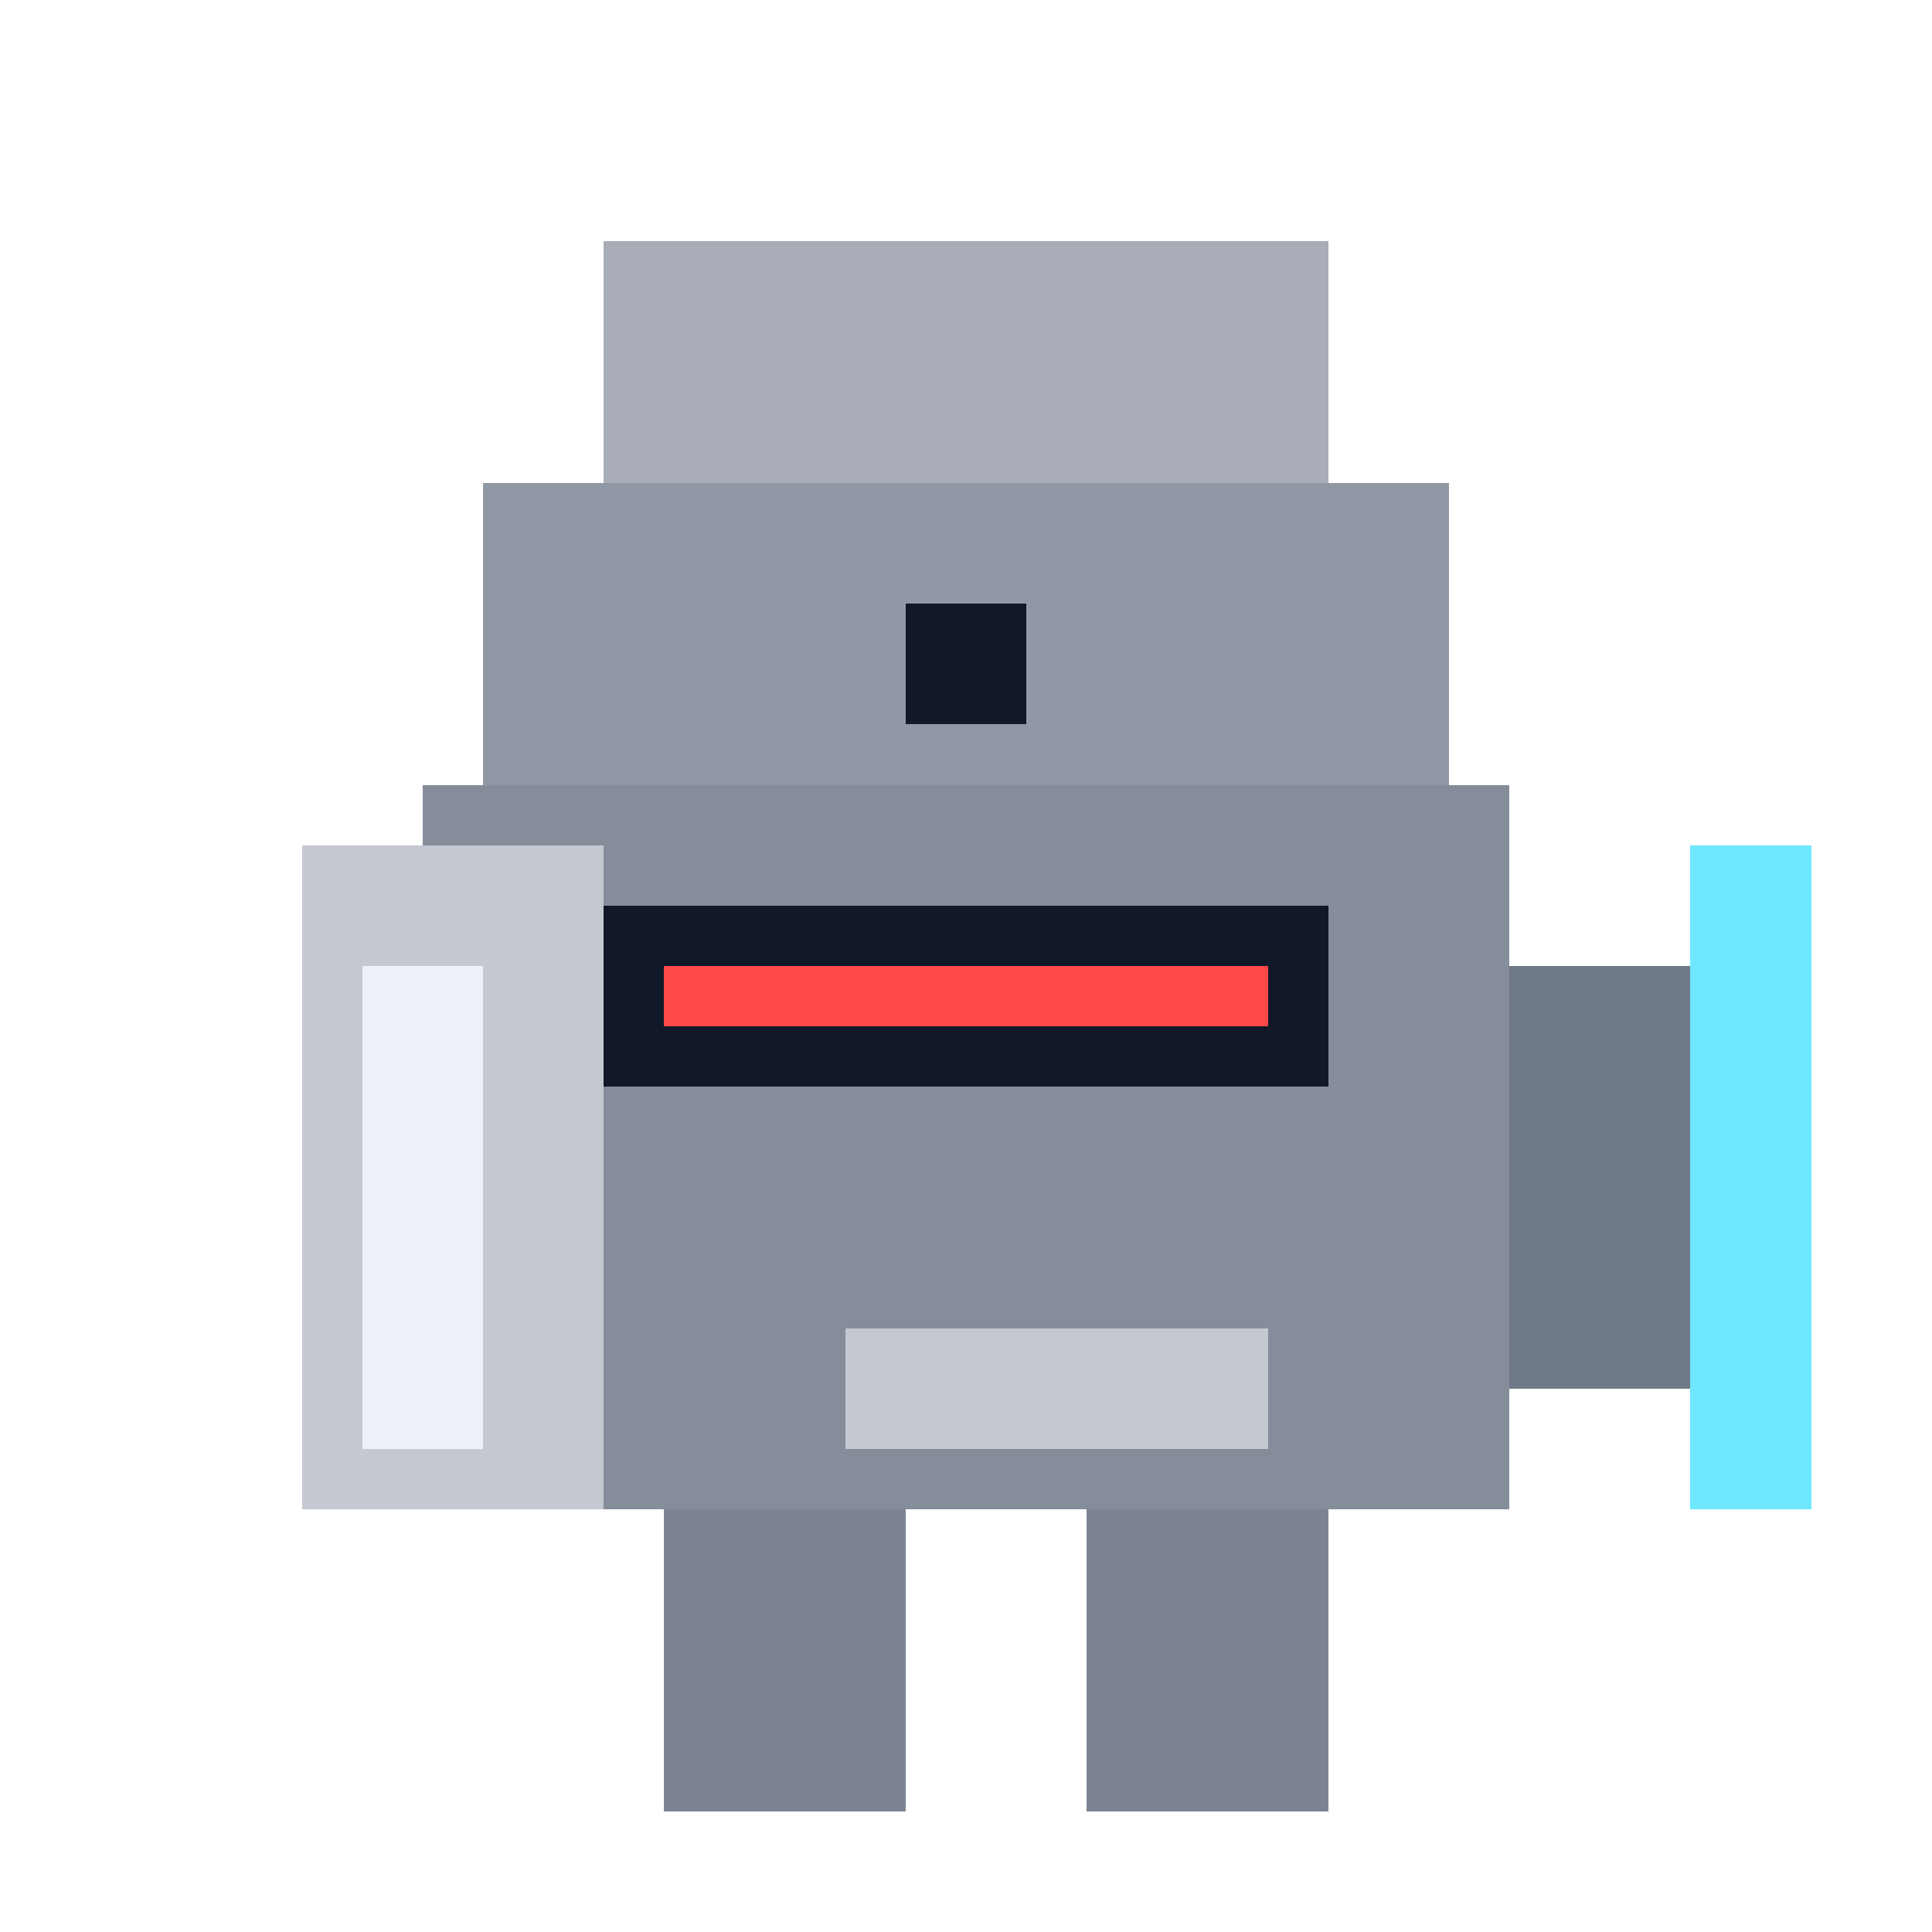
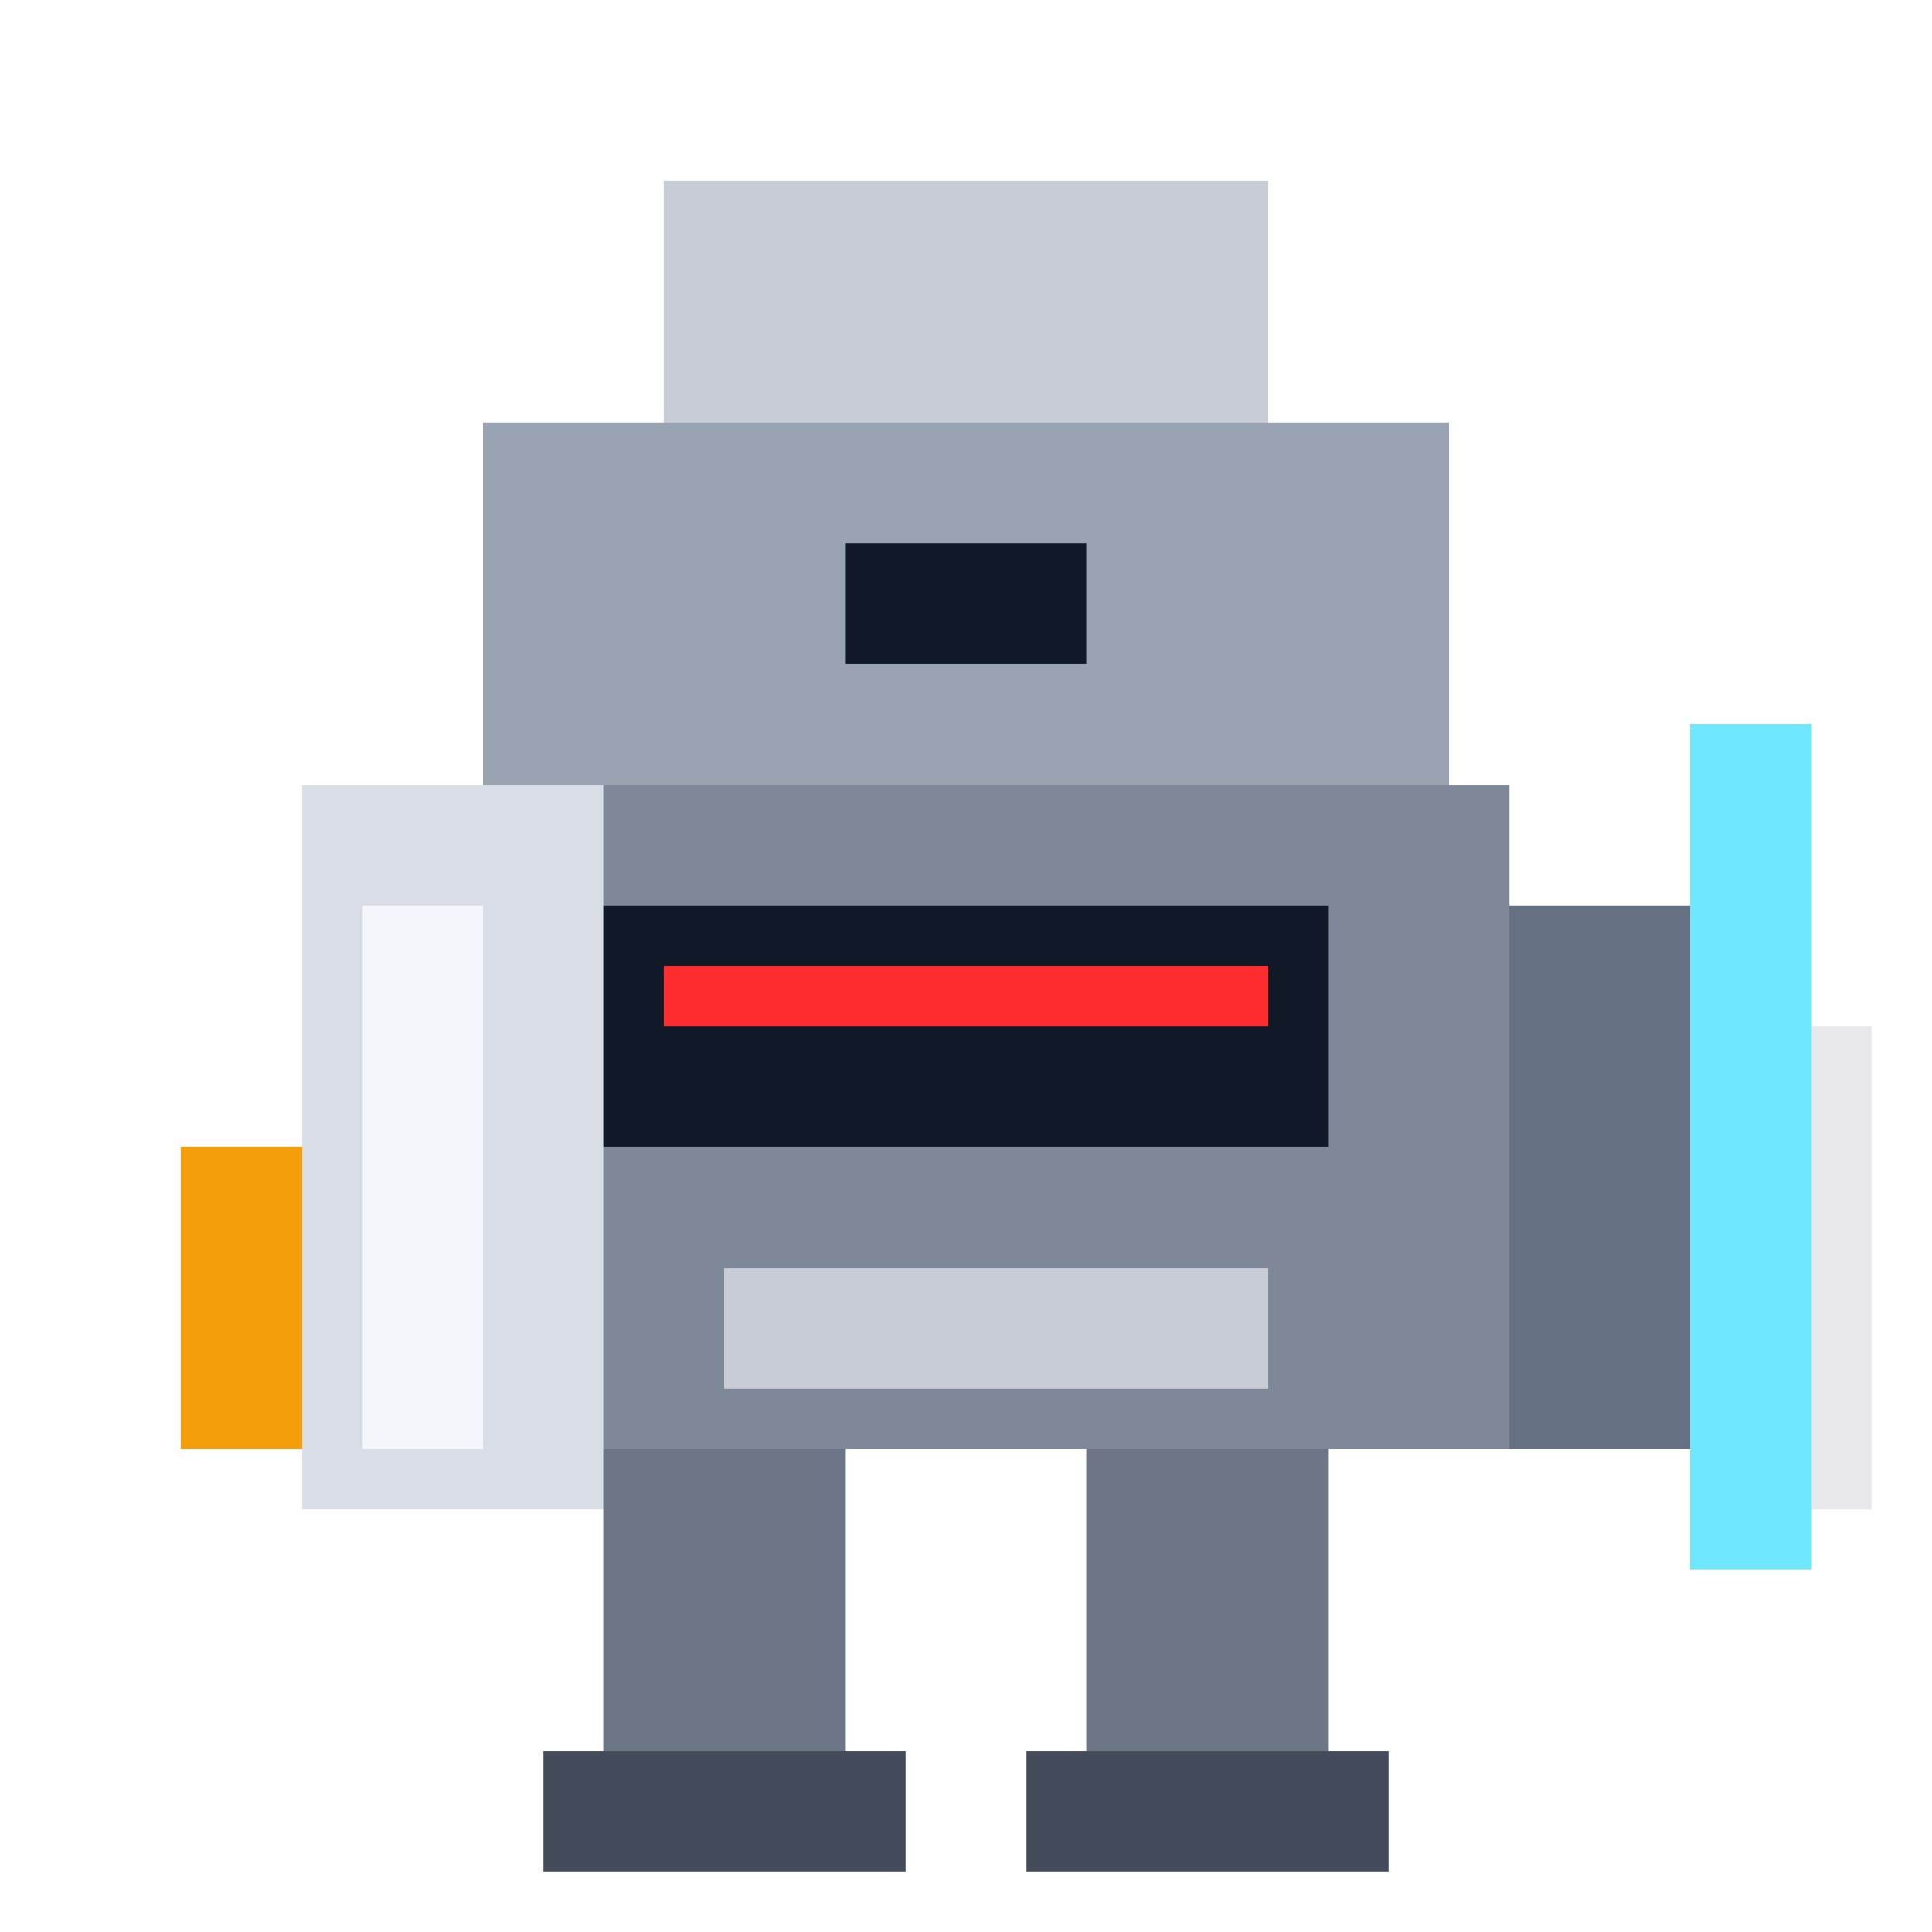
<svg xmlns="http://www.w3.org/2000/svg" viewBox="0 0 32 32" shape-rendering="crispEdges">
  <rect width="32" height="32" fill="none" />
-   <rect x="10" y="4" width="12" height="4" fill="#a8adb8" />
-   <rect x="8" y="8" width="16" height="5" fill="#9098a6" />
-   <rect x="7" y="13" width="18" height="12" fill="#858d9b" />
-   <rect x="10" y="15" width="12" height="3" fill="#111827" />
-   <rect x="11" y="16" width="10" height="1" fill="#ff4949" />
-   <rect x="5" y="14" width="5" height="11" fill="#c4c8d1" />
-   <rect x="6" y="16" width="2" height="8" fill="#eef2f8" />
-   <rect x="25" y="16" width="3" height="7" fill="#707987" />
-   <rect x="28" y="14" width="2" height="11" fill="#6ee7ff" />
-   <rect x="11" y="25" width="4" height="5" fill="#7c8492" />
-   <rect x="18" y="25" width="4" height="5" fill="#7c8492" />
-   <rect x="14" y="22" width="7" height="2" fill="#c4c8d1" />
-   <rect x="15" y="10" width="2" height="2" fill="#111827" />
+   <rect x="11" y="3" width="10" height="4" fill="#c7ccd6" />
+   <rect x="8" y="7" width="16" height="6" fill="#9aa3b2" />
+   <rect x="7" y="13" width="18" height="11" fill="#7f8898" />
+   <rect x="10" y="15" width="12" height="4" fill="#111827" />
+   <rect x="11" y="16" width="10" height="1" fill="#ff2d2d" />
+   <rect x="5" y="13" width="5" height="12" fill="#d8dde6" />
+   <rect x="6" y="15" width="2" height="9" fill="#f4f7fb" />
+   <rect x="25" y="15" width="3" height="9" fill="#667083" />
+   <rect x="28" y="12" width="2" height="14" fill="#6ee7ff" />
+   <rect x="10" y="24" width="4" height="5" fill="#6d7687" />
+   <rect x="18" y="24" width="4" height="5" fill="#6d7687" />
+   <rect x="9" y="29" width="6" height="2" fill="#444c5c" />
+   <rect x="17" y="29" width="6" height="2" fill="#444c5c" />
+   <rect x="12" y="21" width="9" height="2" fill="#c7ccd6" />
+   <rect x="14" y="9" width="4" height="2" fill="#111827" />
+   <rect x="3" y="19" width="2" height="5" fill="#f59e0b" />
+   <rect x="30" y="17" width="1" height="8" fill="#e8e8ec" />
</svg>
